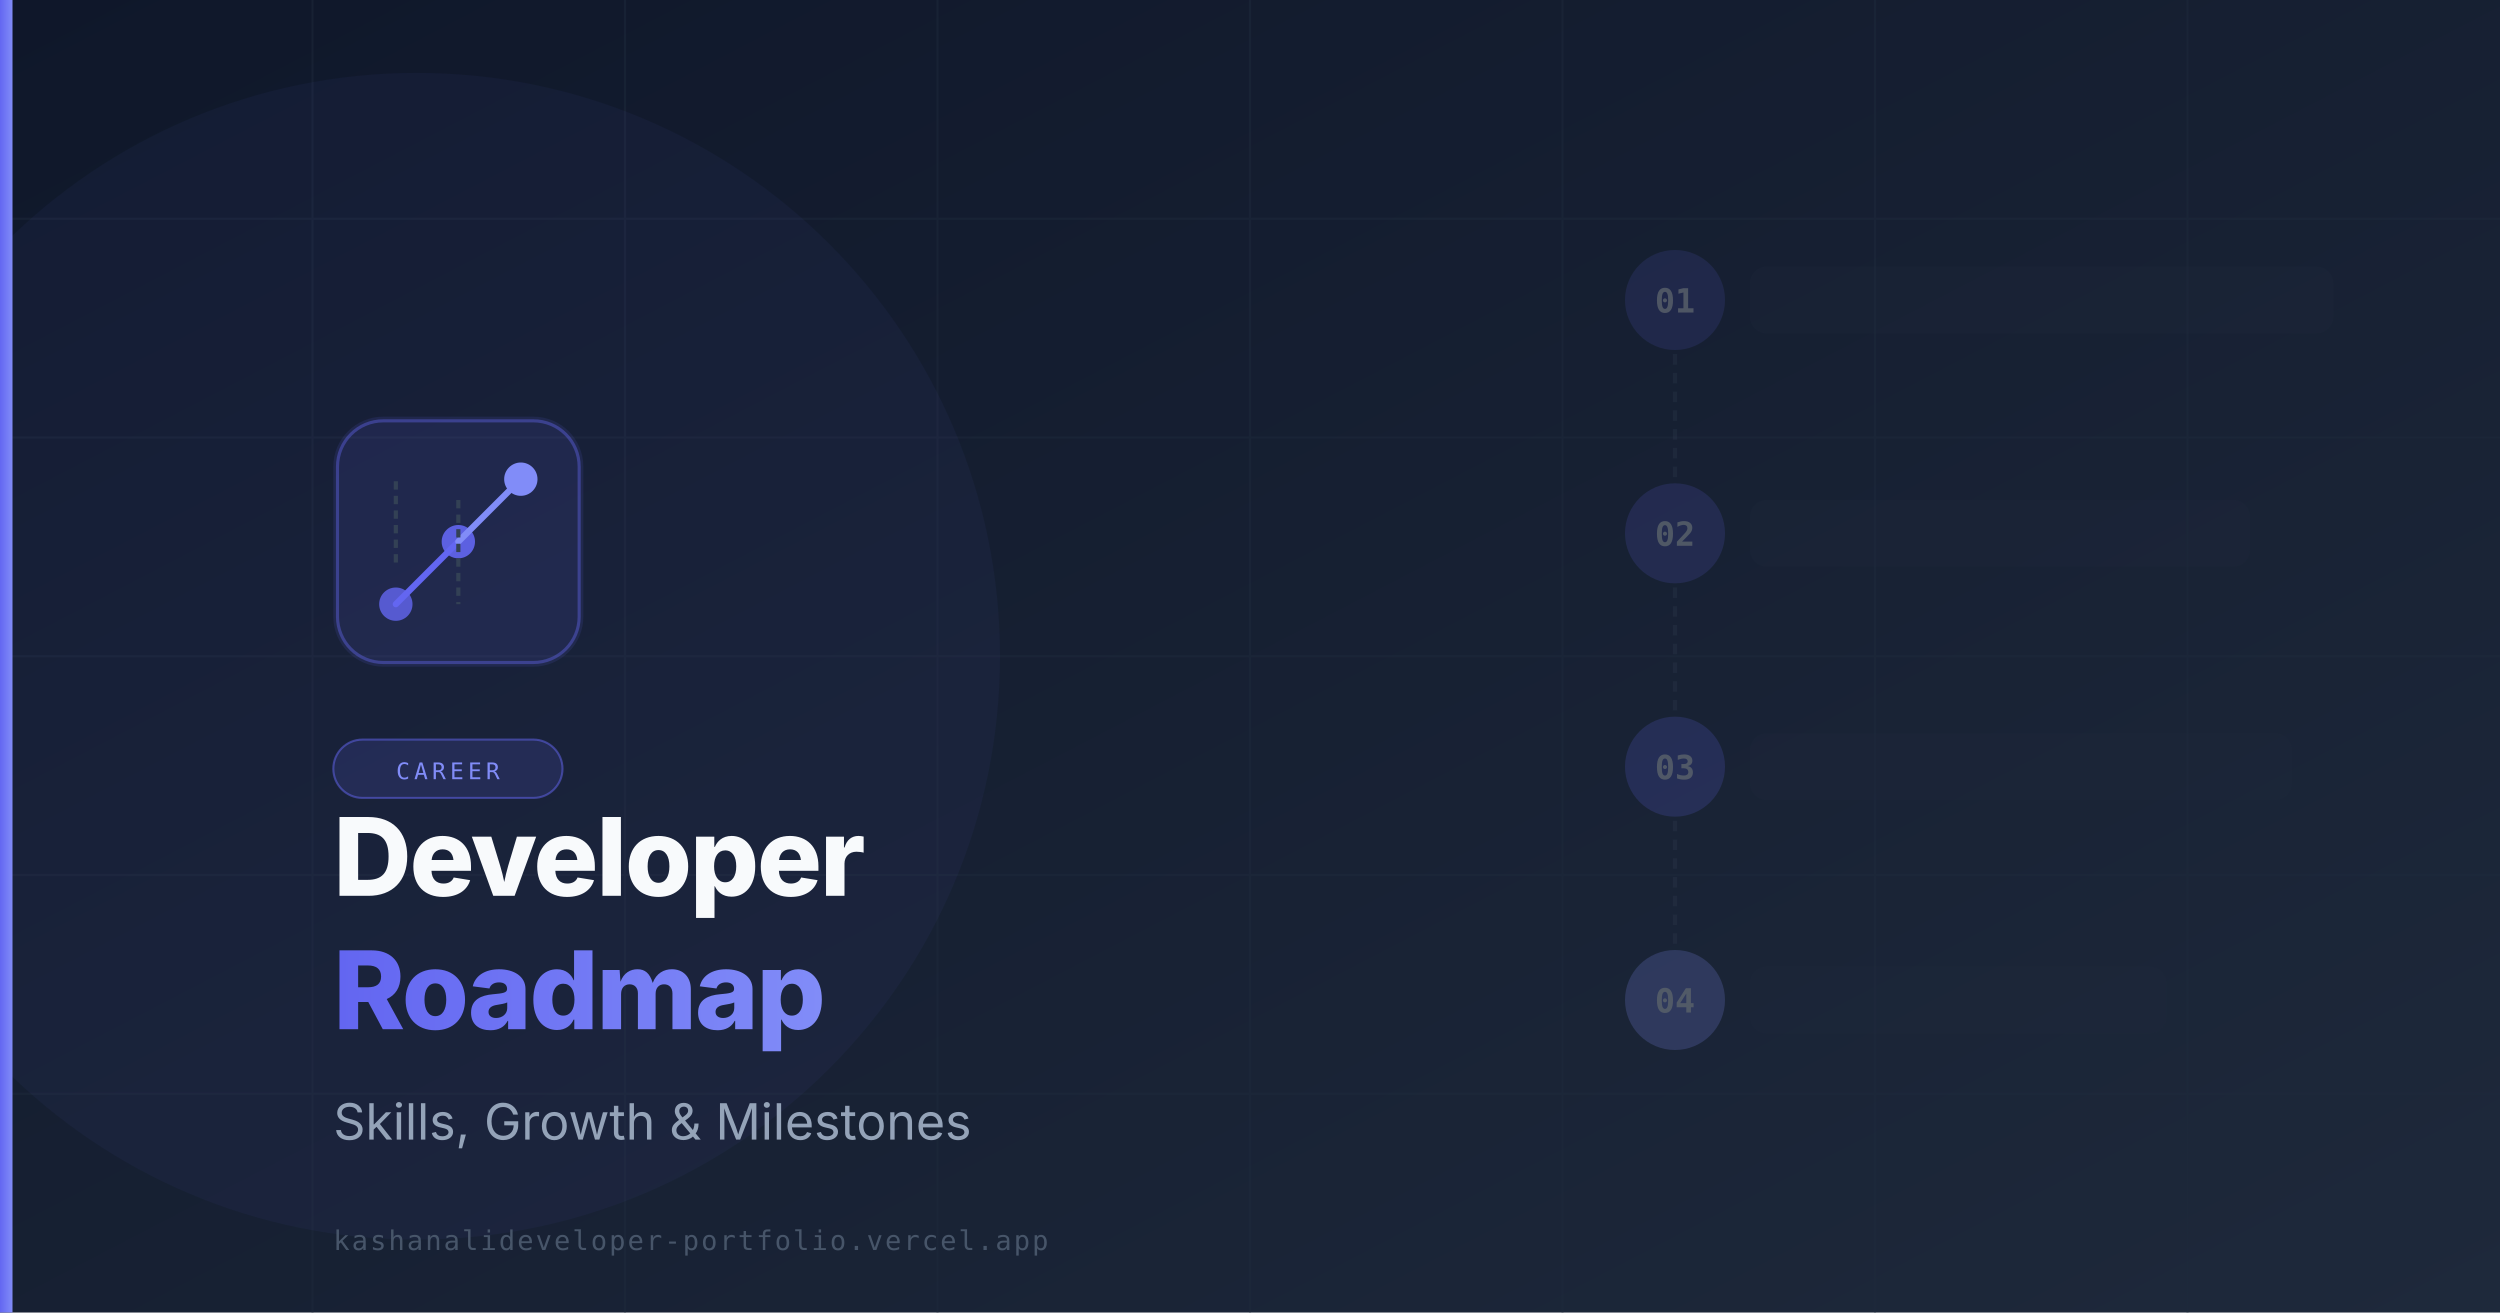
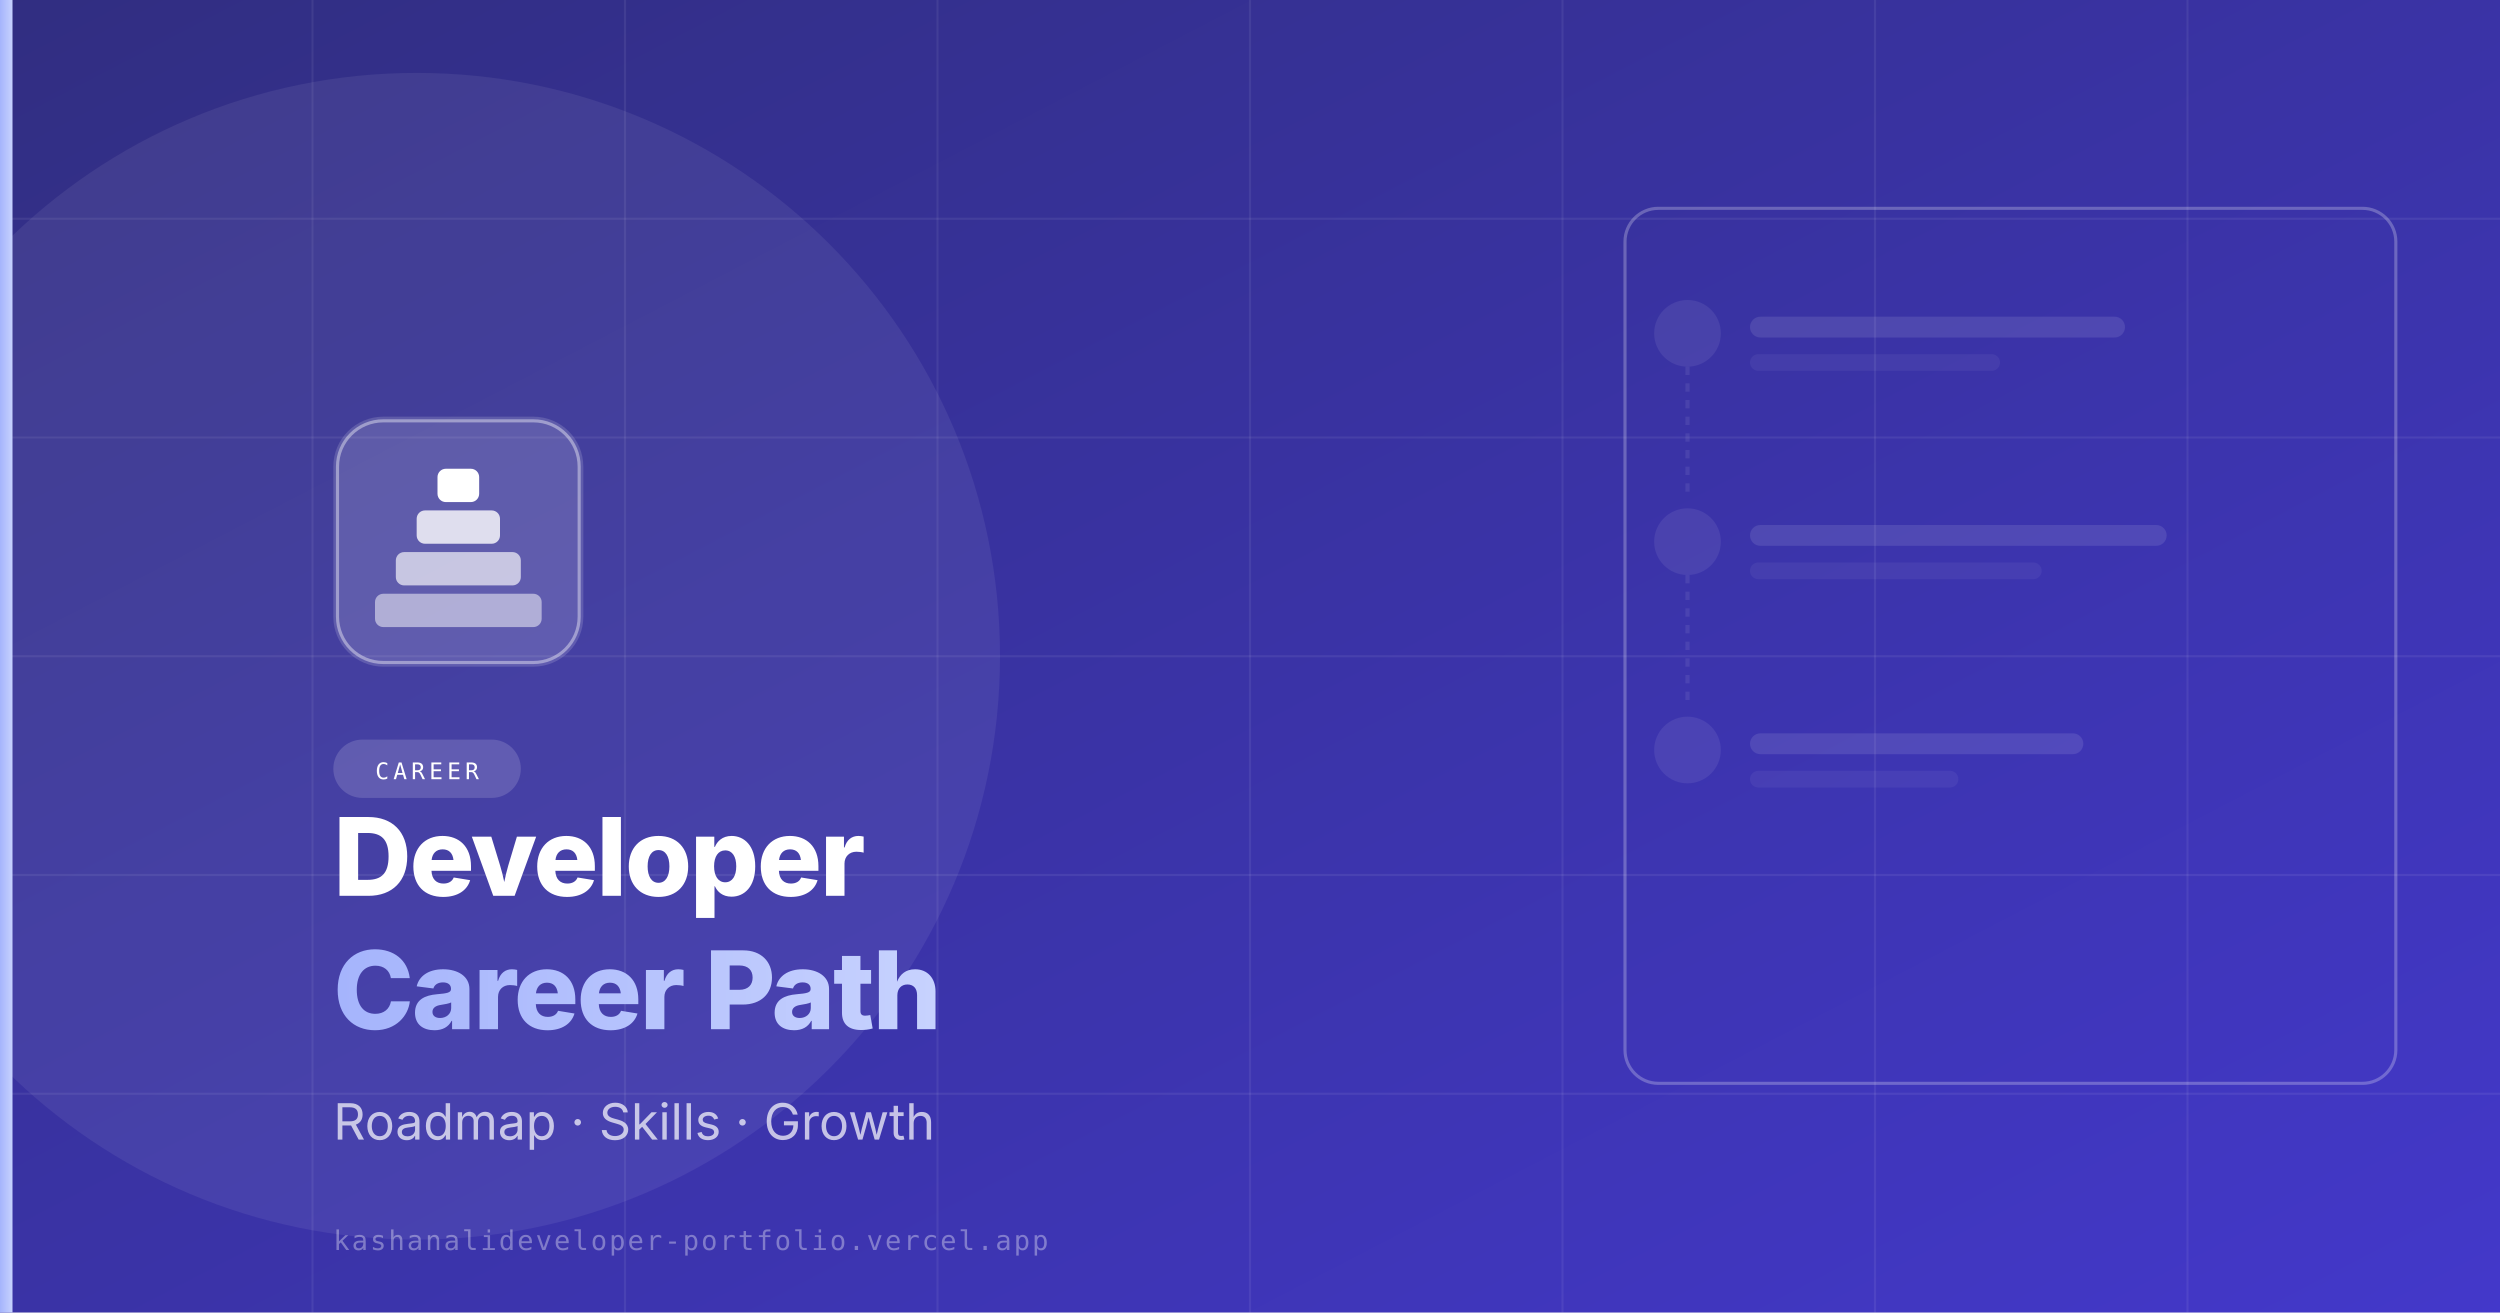
<svg xmlns="http://www.w3.org/2000/svg" width="1200" height="630" viewBox="0 0 1200 630">
  <defs>
    <linearGradient id="bg" x1="0%" y1="0%" x2="100%" y2="100%">
-       <stop offset="0%" style="stop-color:#0f172a" />
-       <stop offset="100%" style="stop-color:#1e293b" />
+       <stop offset="0%" style="stop-color:#312e81" />
+       <stop offset="100%" style="stop-color:#4338ca" />
    </linearGradient>
-     <linearGradient id="accent" x1="0%" y1="0%" x2="100%" y2="0%">
-       <stop offset="0%" style="stop-color:#6366f1" />
-       <stop offset="100%" style="stop-color:#818cf8" />
+     <linearGradient id="acc" x1="0%" y1="0%" x2="100%" y2="0%">
+       <stop offset="0%" style="stop-color:#a5b4fc" />
+       <stop offset="100%" style="stop-color:#c7d2fe" />
    </linearGradient>
  </defs>
  <rect width="1200" height="630" fill="url(#bg)" />
-   <g stroke="#1e293b" stroke-width="1" opacity="0.5">
+   <g stroke="rgba(255,255,255,0.07)" stroke-width="1">
    <line x1="0" y1="105" x2="1200" y2="105" />
    <line x1="0" y1="210" x2="1200" y2="210" />
    <line x1="0" y1="315" x2="1200" y2="315" />
    <line x1="0" y1="420" x2="1200" y2="420" />
    <line x1="0" y1="525" x2="1200" y2="525" />
    <line x1="150" y1="0" x2="150" y2="630" />
    <line x1="300" y1="0" x2="300" y2="630" />
    <line x1="450" y1="0" x2="450" y2="630" />
    <line x1="600" y1="0" x2="600" y2="630" />
    <line x1="750" y1="0" x2="750" y2="630" />
    <line x1="900" y1="0" x2="900" y2="630" />
    <line x1="1050" y1="0" x2="1050" y2="630" />
  </g>
-   <circle cx="200" cy="315" r="280" fill="#6366f1" opacity="0.05" />
-   <rect x="0" y="0" width="6" height="630" fill="url(#accent)" />
+   <circle cx="200" cy="315" r="280" fill="white" opacity="0.07" />
+   <rect x="0" y="0" width="6" height="630" fill="url(#acc)" />
  <g transform="translate(160, 200)">
-     <rect width="120" height="120" rx="24" fill="#6366f1" opacity="0.12" />
-     <rect x="2" y="2" width="116" height="116" rx="22" fill="none" stroke="#6366f1" stroke-width="1.5" opacity="0.4" />
-     <circle cx="30" cy="90" r="8" fill="#6366f1" opacity="0.8" />
-     <circle cx="60" cy="60" r="8" fill="#6366f1" opacity="0.9" />
-     <circle cx="90" cy="30" r="8" fill="#818cf8" />
-     <line x1="30" y1="90" x2="60" y2="60" stroke="#6366f1" stroke-width="3" stroke-linecap="round" />
-     <line x1="60" y1="60" x2="90" y2="30" stroke="#818cf8" stroke-width="3" stroke-linecap="round" />
-     <line x1="30" y1="70" x2="30" y2="30" stroke="#334155" stroke-width="2" stroke-dasharray="4 3" />
-     <line x1="60" y1="40" x2="60" y2="90" stroke="#334155" stroke-width="2" stroke-dasharray="4 3" />
+     <rect width="120" height="120" rx="24" fill="white" opacity="0.15" />
+     <rect x="2" y="2" width="116" height="116" rx="22" fill="none" stroke="white" stroke-width="1.5" opacity="0.4" />
+     <rect x="20" y="85" width="80" height="16" rx="4" fill="white" opacity="0.5" />
+     <rect x="30" y="65" width="60" height="16" rx="4" fill="white" opacity="0.65" />
+     <rect x="40" y="45" width="40" height="16" rx="4" fill="white" opacity="0.8" />
+     <rect x="50" y="25" width="20" height="16" rx="4" fill="white" />
  </g>
-   <rect x="160" y="355" width="110" height="28" rx="14" fill="#6366f1" opacity="0.15" />
-   <rect x="160" y="355" width="110" height="28" rx="14" fill="none" stroke="#6366f1" stroke-width="1" opacity="0.5" />
-   <text x="215" y="374" font-family="monospace" font-size="11" fill="#818cf8" text-anchor="middle" letter-spacing="2">CAREER</text>
-   <text x="160" y="430" font-family="'Inter', 'Helvetica Neue', sans-serif" font-size="52" font-weight="800" fill="#f8fafc" letter-spacing="-1">Developer</text>
-   <text x="160" y="494" font-family="'Inter', 'Helvetica Neue', sans-serif" font-size="52" font-weight="800" fill="url(#accent)" letter-spacing="-1">Roadmap</text>
-   <text x="160" y="547" font-family="'Inter', 'Helvetica Neue', sans-serif" font-size="24" font-weight="400" fill="#94a3b8">Skills, Growth &amp; Milestones</text>
-   <g transform="translate(780, 120)" opacity="0.25">
-     <g transform="translate(0,0)">
-       <circle cx="24" cy="24" r="24" fill="#6366f1" opacity="0.5" />
-       <text x="24" y="30" font-family="monospace" font-size="16" fill="#f8fafc" text-anchor="middle" font-weight="700">01</text>
-     </g>
-     <line x1="24" y1="50" x2="24" y2="110" stroke="#334155" stroke-width="2" stroke-dasharray="5 4" />
-     <g transform="translate(0,112)">
-       <circle cx="24" cy="24" r="24" fill="#6366f1" opacity="0.6" />
-       <text x="24" y="30" font-family="monospace" font-size="16" fill="#f8fafc" text-anchor="middle" font-weight="700">02</text>
-     </g>
-     <line x1="24" y1="162" x2="24" y2="222" stroke="#334155" stroke-width="2" stroke-dasharray="5 4" />
-     <g transform="translate(0,224)">
-       <circle cx="24" cy="24" r="24" fill="#6366f1" opacity="0.7" />
-       <text x="24" y="30" font-family="monospace" font-size="16" fill="#f8fafc" text-anchor="middle" font-weight="700">03</text>
-     </g>
-     <line x1="24" y1="274" x2="24" y2="334" stroke="#334155" stroke-width="2" stroke-dasharray="5 4" />
-     <g transform="translate(0,336)">
-       <circle cx="24" cy="24" r="24" fill="#818cf8" opacity="0.8" />
-       <text x="24" y="30" font-family="monospace" font-size="16" fill="#f8fafc" text-anchor="middle" font-weight="700">04</text>
-     </g>
-     <rect x="60" y="8" width="280" height="32" rx="8" fill="#1e293b" />
-     <rect x="60" y="120" width="240" height="32" rx="8" fill="#1e293b" />
-     <rect x="60" y="232" width="260" height="32" rx="8" fill="#1e293b" />
-     <rect x="60" y="344" width="200" height="32" rx="8" fill="#1e293b" />
+   <rect x="160" y="355" width="90" height="28" rx="14" fill="white" opacity="0.15" />
+   <text x="205" y="374" font-family="monospace" font-size="11" fill="white" text-anchor="middle" letter-spacing="2">CAREER</text>
+   <text x="160" y="430" font-family="'Inter','Helvetica Neue',sans-serif" font-size="52" font-weight="800" fill="white" letter-spacing="-1">Developer</text>
+   <text x="160" y="494" font-family="'Inter','Helvetica Neue',sans-serif" font-size="52" font-weight="800" fill="url(#acc)" letter-spacing="-1">Career Path</text>
+   <text x="160" y="547" font-family="'Inter','Helvetica Neue',sans-serif" font-size="24" font-weight="400" fill="rgba(255,255,255,0.7)">Roadmap · Skills · Growth</text>
+   <g transform="translate(780, 100)" opacity="0.25">
+     <rect width="370" height="420" rx="16" fill="none" stroke="white" stroke-width="1.5" />
+     <circle cx="30" cy="60" r="16" fill="white" opacity="0.3" />
+     <rect x="60" y="52" width="180" height="10" rx="5" fill="white" opacity="0.4" />
+     <rect x="60" y="70" width="120" height="8" rx="4" fill="white" opacity="0.2" />
+     <line x1="30" y1="76" x2="30" y2="140" stroke="white" stroke-width="2" stroke-dasharray="4,4" opacity="0.3" />
+     <circle cx="30" cy="160" r="16" fill="white" opacity="0.3" />
+     <rect x="60" y="152" width="200" height="10" rx="5" fill="white" opacity="0.4" />
+     <rect x="60" y="170" width="140" height="8" rx="4" fill="white" opacity="0.2" />
+     <line x1="30" y1="176" x2="30" y2="240" stroke="white" stroke-width="2" stroke-dasharray="4,4" opacity="0.3" />
+     <circle cx="30" cy="260" r="16" fill="white" opacity="0.3" />
+     <rect x="60" y="252" width="160" height="10" rx="5" fill="white" opacity="0.4" />
+     <rect x="60" y="270" width="100" height="8" rx="4" fill="white" opacity="0.2" />
  </g>
-   <text x="160" y="600" font-family="monospace" font-size="13" fill="#475569" letter-spacing="1">kashanalideveloper-portfolio.vercel.app</text>
+   <text x="160" y="600" font-family="monospace" font-size="13" fill="rgba(255,255,255,0.35)" letter-spacing="1">kashanalideveloper-portfolio.vercel.app</text>
</svg>
